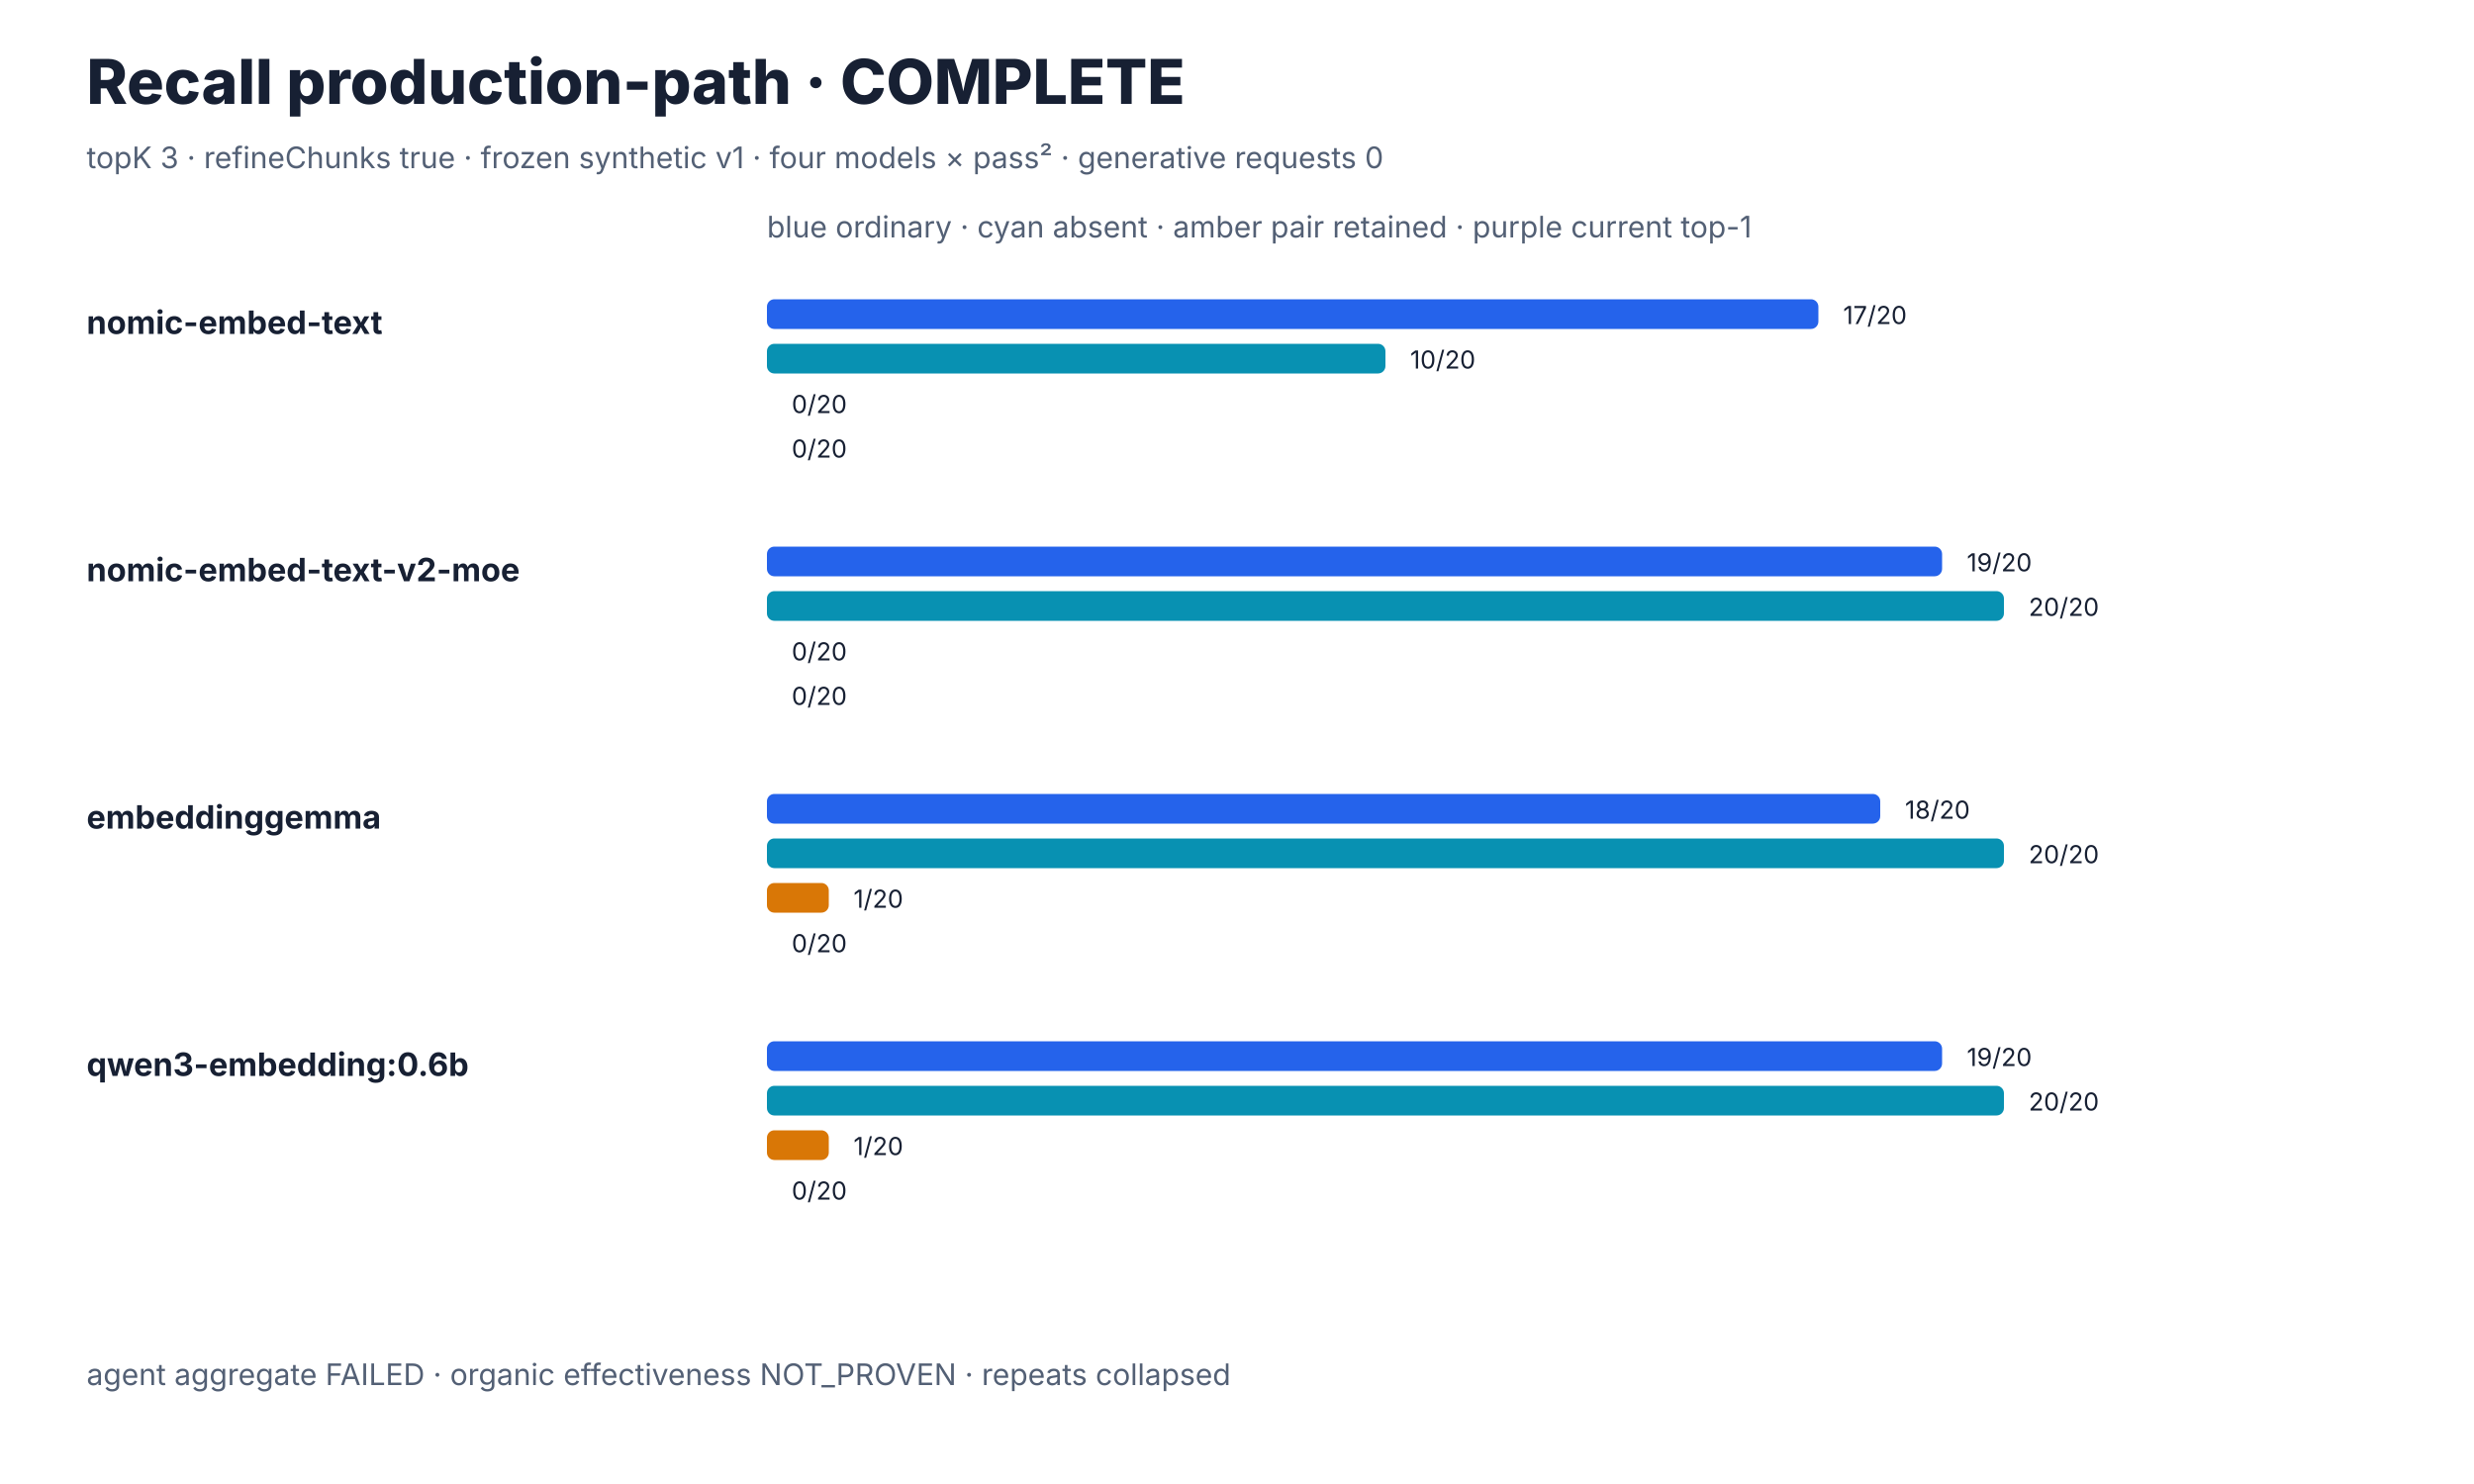
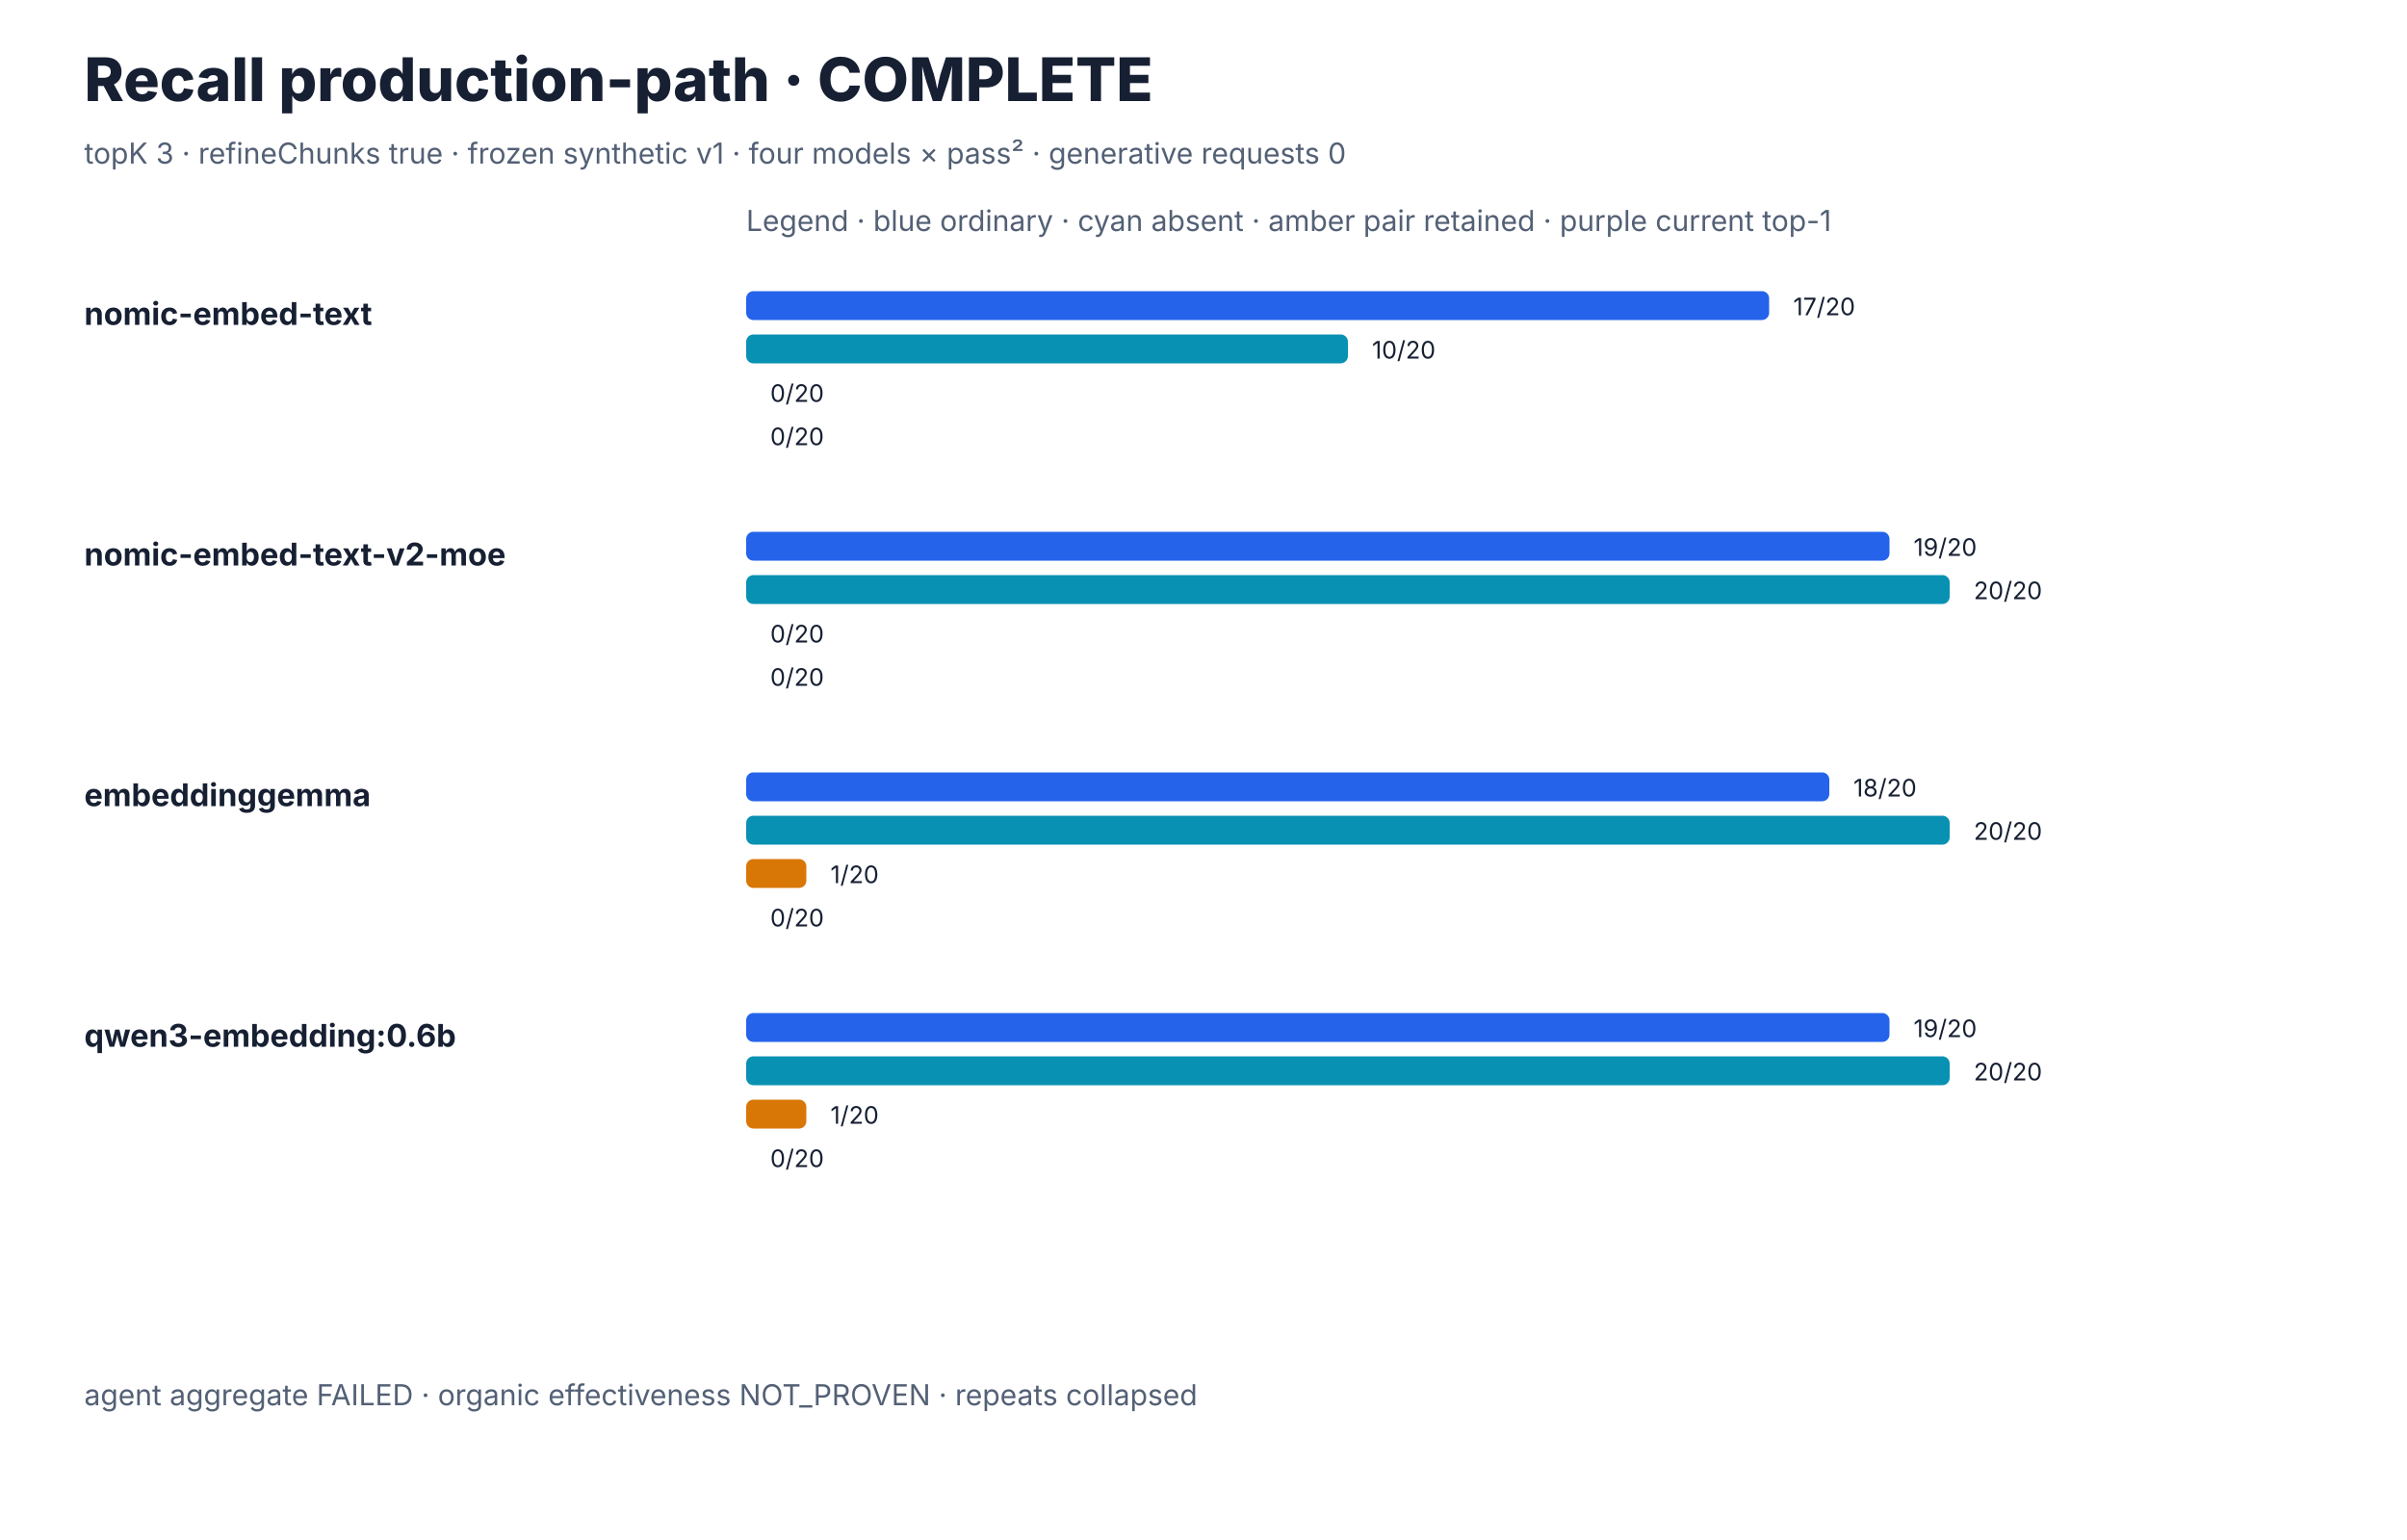
- <svg xmlns="http://www.w3.org/2000/svg" width="1000" height="600" viewBox="0 0 1000 600" role="img" aria-labelledby="title desc">
+ <svg xmlns="http://www.w3.org/2000/svg" width="1000" height="640" viewBox="0 0 1000 640" role="img" aria-labelledby="title desc">
  <style>text{font-family:Inter,ui-sans-serif,system-ui,sans-serif;fill:#172033}.title{font-size:25px;font-weight:760}.sub{font-size:12px;fill:#536075}.model{font-size:13px;font-weight:650}.value{font-size:10px}.b0{fill:#2563eb}.b1{fill:#0891b2}.b2{fill:#d97706}.b3{fill:#7c3aed}</style>
-   <rect width="1000" height="600" fill="#fff" />
+   <rect width="1000" height="640" fill="#fff" />
  <text x="35" y="42" class="title">Recall production-path · COMPLETE</text>
  <text x="35" y="68" class="sub">topK 3 · refineChunks true · frozen synthetic v1 · four models × pass² · generative requests 0</text>
-   <text x="310" y="96" class="sub">blue ordinary · cyan absent · amber pair retained · purple current top-1</text>
+   <text x="310" y="96" class="sub">Legend · blue ordinary · cyan absent · amber pair retained · purple current top-1</text>
  <text x="35" y="135" class="model">nomic-embed-text</text>
  <rect x="310" y="121" width="425" height="12" rx="3" class="b0" />
  <text x="745" y="131" class="value">17/20</text>
  <rect x="310" y="139" width="250" height="12" rx="3" class="b1" />
  <text x="570" y="149" class="value">10/20</text>
  <rect x="310" y="157" width="0" height="12" rx="3" class="b2" />
  <text x="320" y="167" class="value">0/20</text>
  <rect x="310" y="175" width="0" height="12" rx="3" class="b3" />
  <text x="320" y="185" class="value">0/20</text>
  <text x="35" y="235" class="model">nomic-embed-text-v2-moe</text>
  <rect x="310" y="221" width="475" height="12" rx="3" class="b0" />
  <text x="795" y="231" class="value">19/20</text>
  <rect x="310" y="239" width="500" height="12" rx="3" class="b1" />
  <text x="820" y="249" class="value">20/20</text>
  <rect x="310" y="257" width="0" height="12" rx="3" class="b2" />
  <text x="320" y="267" class="value">0/20</text>
  <rect x="310" y="275" width="0" height="12" rx="3" class="b3" />
  <text x="320" y="285" class="value">0/20</text>
  <text x="35" y="335" class="model">embeddinggemma</text>
  <rect x="310" y="321" width="450" height="12" rx="3" class="b0" />
  <text x="770" y="331" class="value">18/20</text>
  <rect x="310" y="339" width="500" height="12" rx="3" class="b1" />
  <text x="820" y="349" class="value">20/20</text>
  <rect x="310" y="357" width="25" height="12" rx="3" class="b2" />
  <text x="345" y="367" class="value">1/20</text>
  <rect x="310" y="375" width="0" height="12" rx="3" class="b3" />
  <text x="320" y="385" class="value">0/20</text>
  <text x="35" y="435" class="model">qwen3-embedding:0.6b</text>
  <rect x="310" y="421" width="475" height="12" rx="3" class="b0" />
  <text x="795" y="431" class="value">19/20</text>
  <rect x="310" y="439" width="500" height="12" rx="3" class="b1" />
  <text x="820" y="449" class="value">20/20</text>
  <rect x="310" y="457" width="25" height="12" rx="3" class="b2" />
  <text x="345" y="467" class="value">1/20</text>
  <rect x="310" y="475" width="0" height="12" rx="3" class="b3" />
  <text x="320" y="485" class="value">0/20</text>
-   <text x="35" y="560" class="sub">agent aggregate FAILED · organic effectiveness NOT_PROVEN · repeats collapsed</text>
+   <text x="35" y="584" class="sub">agent aggregate FAILED · organic effectiveness NOT_PROVEN · repeats collapsed</text>
</svg>
